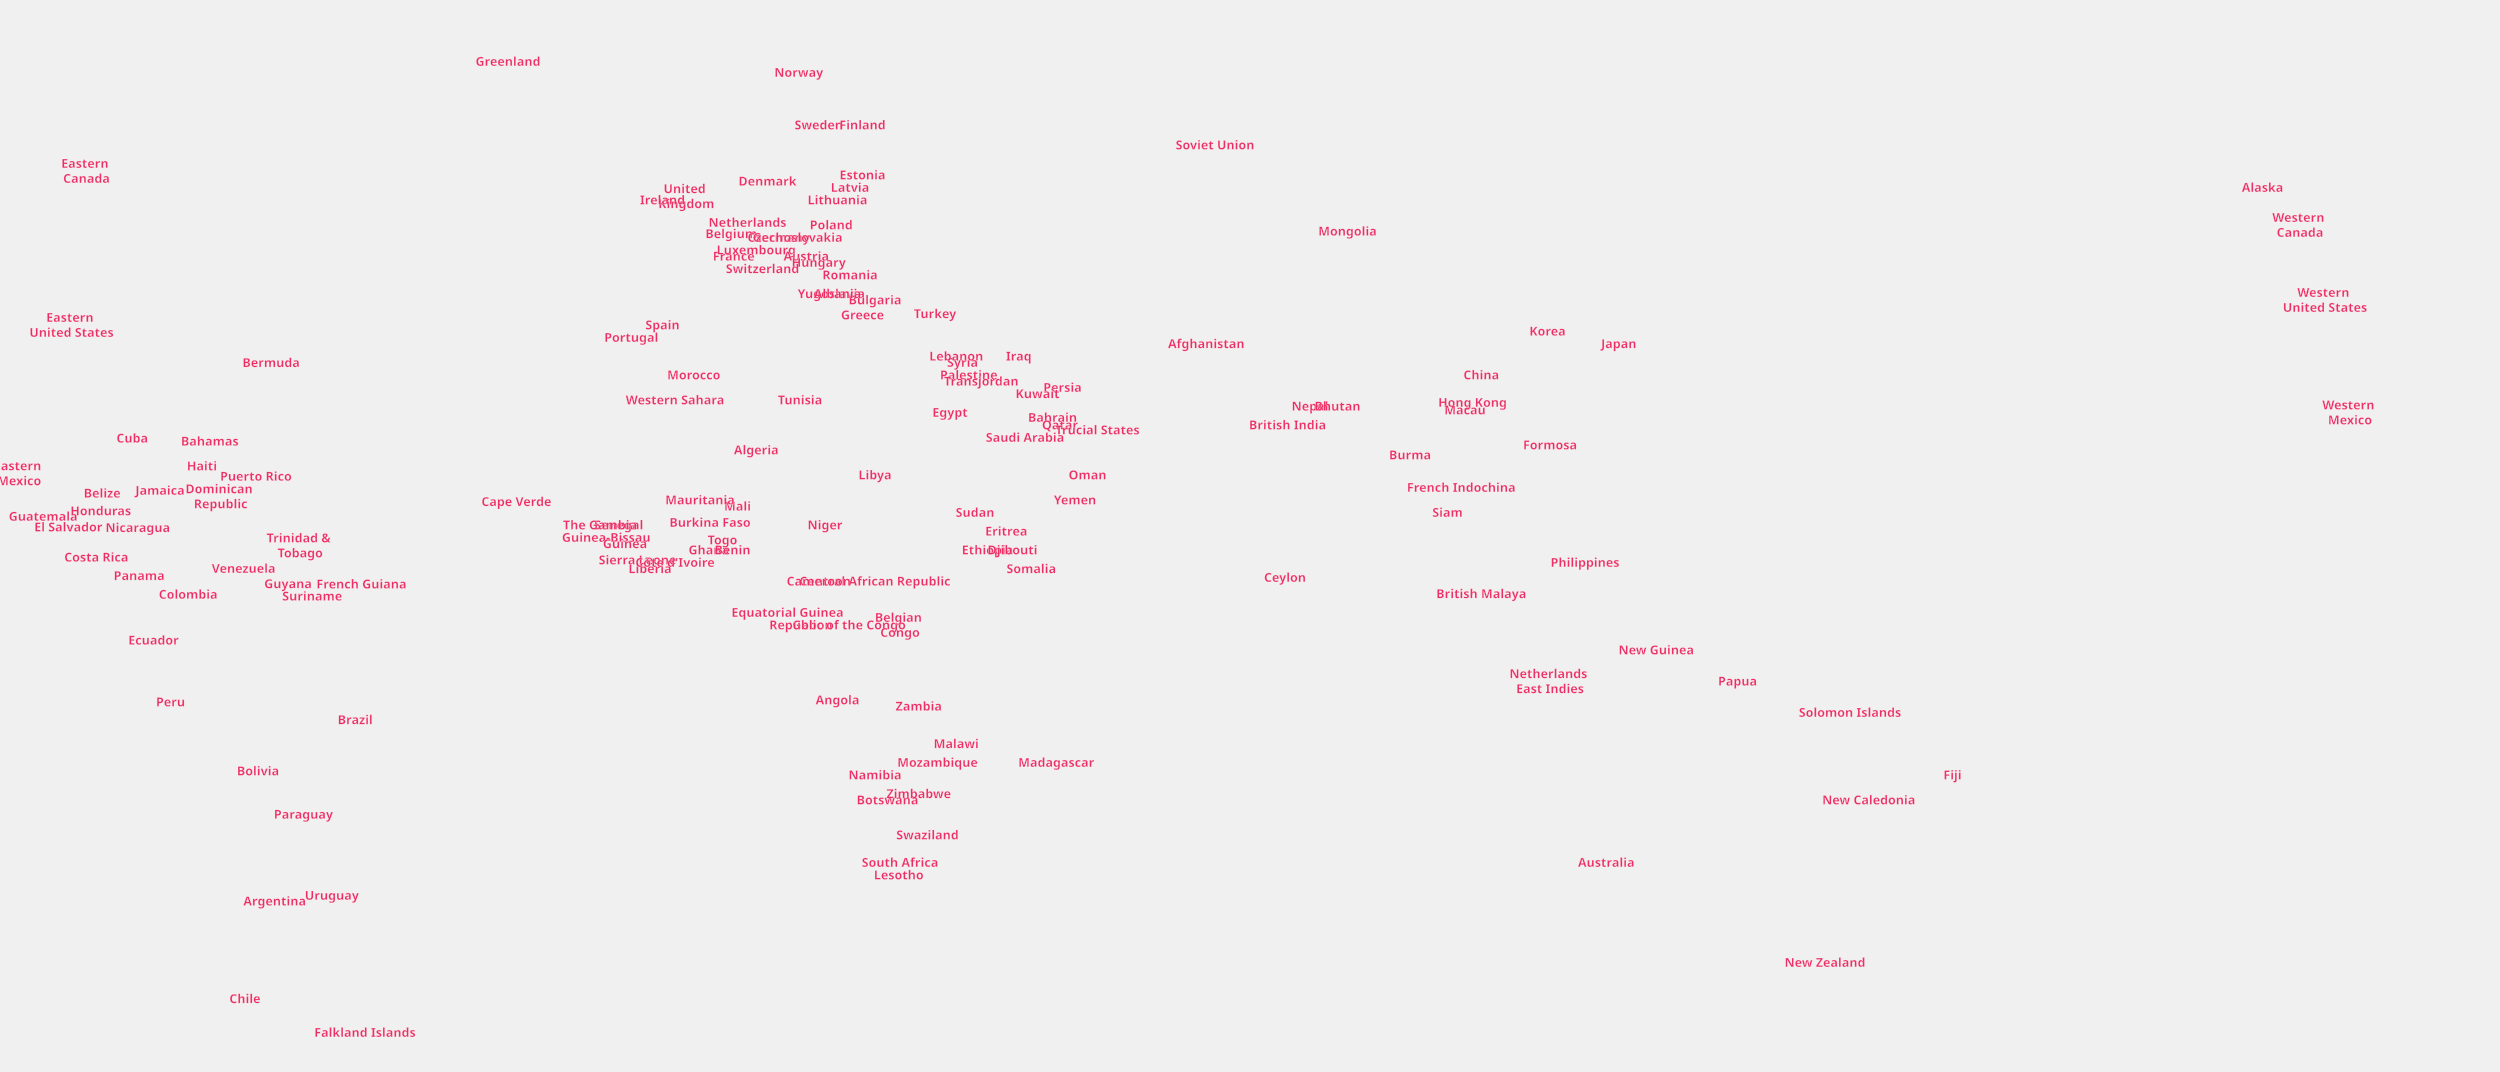
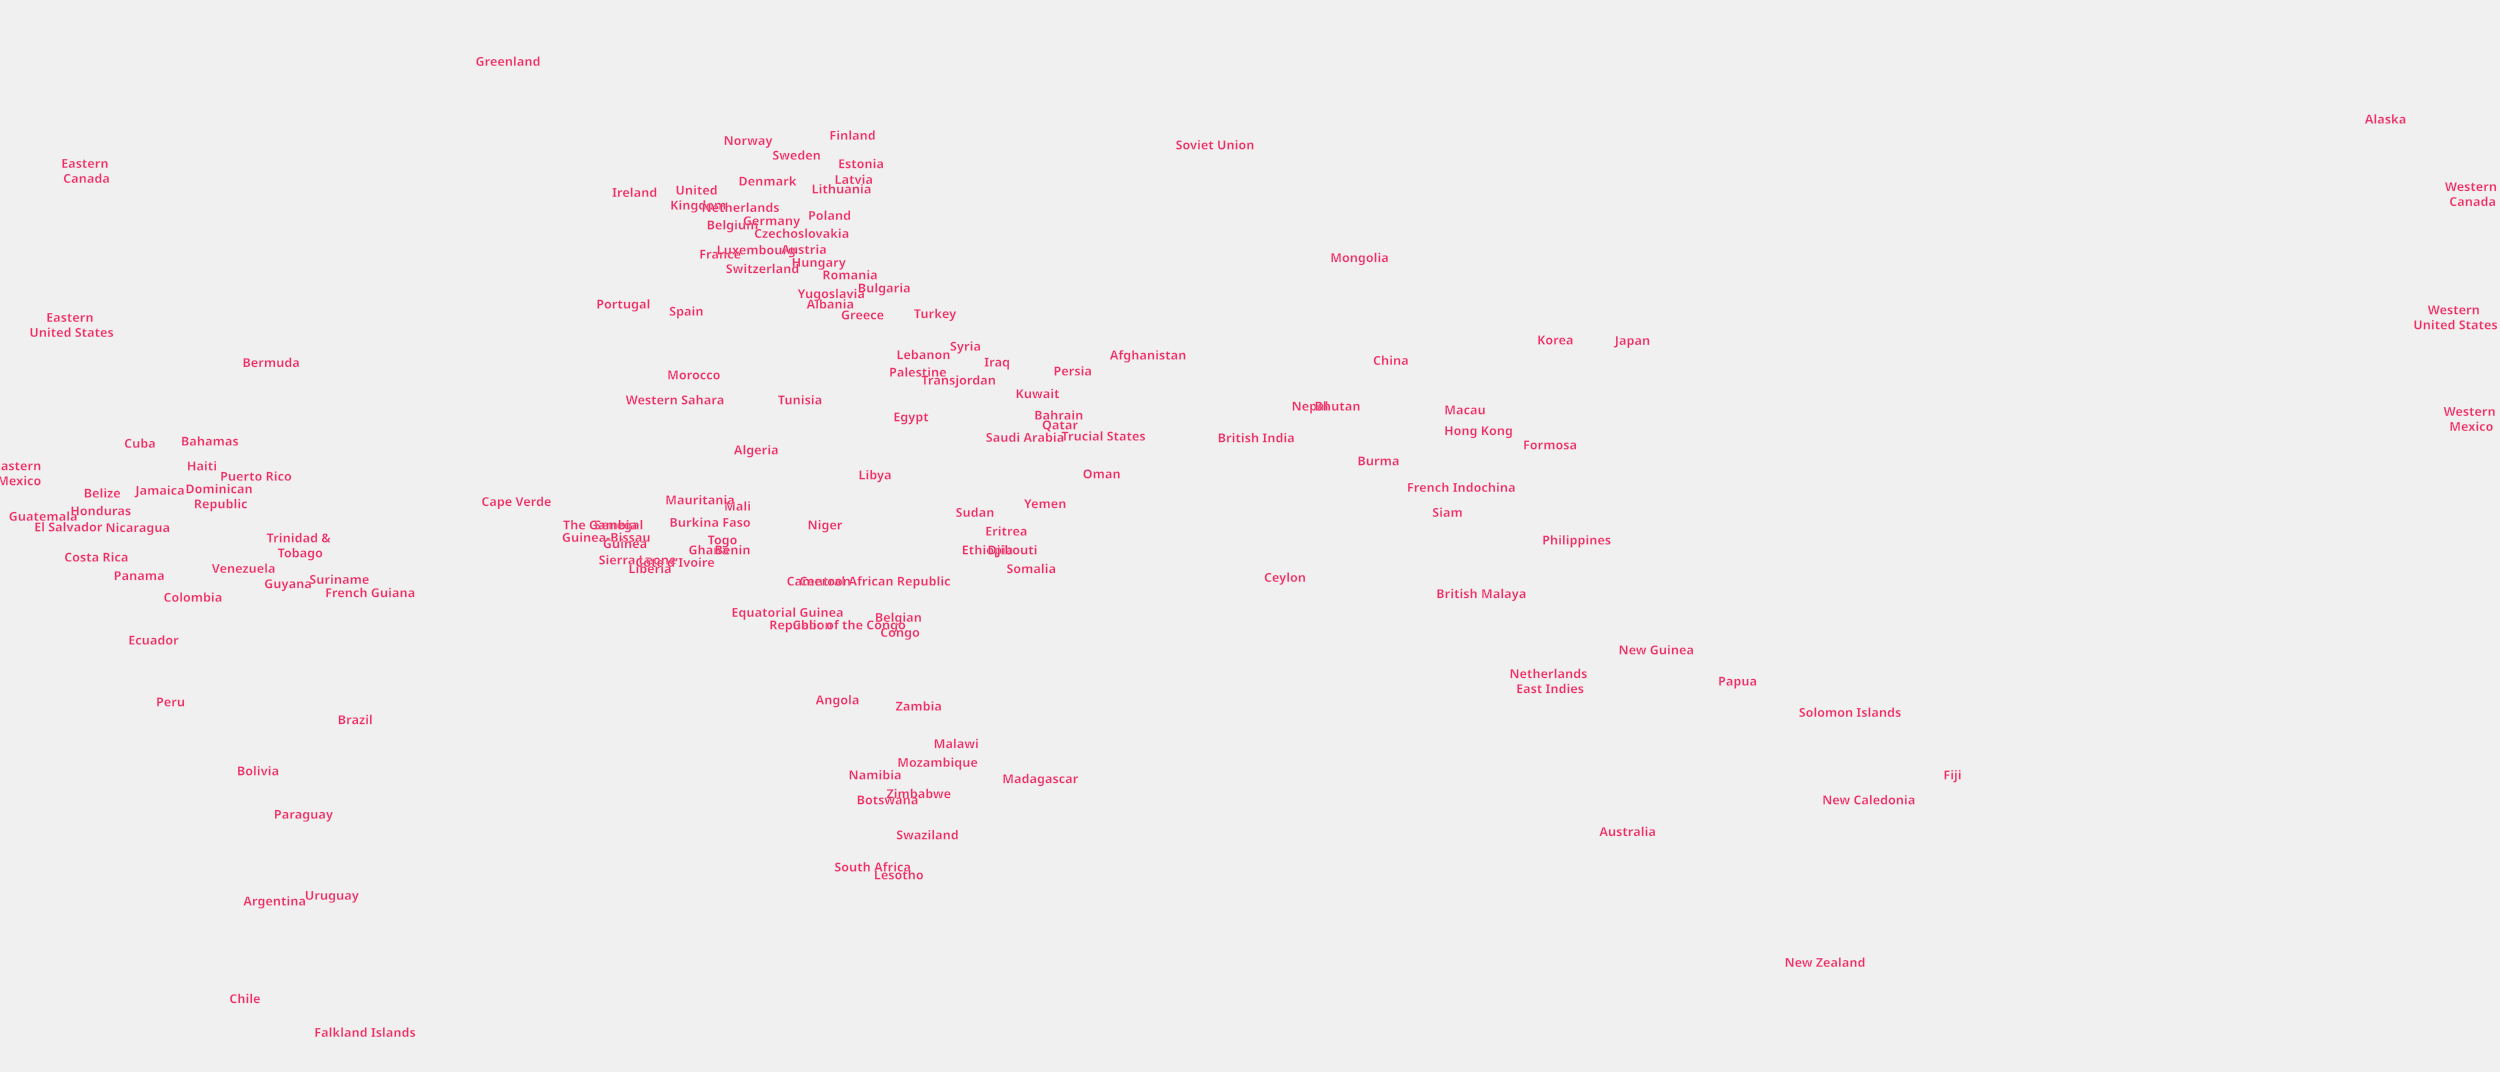
<svg xmlns="http://www.w3.org/2000/svg" fill="none" height="857" viewBox="0 0 2000 857" width="2000">
  <defs>
    <style>
            
            /* Center all labels on their x/y anchor point */
                .formatted-text {
                    text-anchor: middle;
                    dominant-baseline: middle;
                    fill: #eb2f64;
                    font-family: Britannic Bold;
                    font-size: 10px;
                    font-weight: bold;
                    stroke: #ffffff;
                    stroke-width: 0.2px;
                }
            
        </style>
    <clipPath id="bounds">
      <rect x="0" y="0" width="2000" height="857" />
    </clipPath>
  </defs>
  <g id="labels-europe" pointer-events="none" clip-path="url(#bounds)">
-     <text class="formatted-text" x="549" y="157">
-       <tspan x="549" dy="-0.6em">United</tspan>
-       <tspan x="549" dy="1.2em">Kingdom</tspan>
-     </text>
-     <text class="formatted-text" x="530" y="160">Ireland</text>
-     <text class="formatted-text" x="587" y="205">France</text>
-     <text class="formatted-text" x="530" y="260">Spain</text>
-     <text class="formatted-text" x="505" y="270">Portugal</text>
-     <text class="formatted-text" x="585" y="187">Belgium</text>
-     <text class="formatted-text" x="598" y="178">Netherlands</text>
+     <text class="formatted-text" x="549" y="158.193">
+       <tspan x="558.546" dy="-0.6em">United</tspan>
+       <tspan x="558.546" dy="1.2em">Kingdom</tspan>
+     </text>
+     <text class="formatted-text" x="507.726" y="154.034">Ireland</text>
+     <text class="formatted-text" x="576.062" y="203.409">France</text>
+     <text class="formatted-text" x="549.092" y="249.062">Spain</text>
+     <text class="formatted-text" x="498.636" y="243.351">Portugal</text>
+     <text class="formatted-text" x="585.994" y="180.04">Belgium</text>
+     <text class="formatted-text" x="592.432" y="166.068">Netherlands</text>
    <text class="formatted-text" x="605" y="200">Luxembourg</text>
    <text class="formatted-text" x="610" y="215">Switzerland</text>
-     <text class="formatted-text" x="625" y="190">Germany</text>
-     <text class="formatted-text" x="645" y="205">Austria</text>
-     <text class="formatted-text" x="636" y="190">Czechoslovakia</text>
+     <text class="formatted-text" x="617.244" y="176.676">Germany</text>
+     <text class="formatted-text" x="643.21" y="199.63">Austria</text>
+     <text class="formatted-text" x="641.37" y="186.818">Czechoslovakia</text>
    <text class="formatted-text" x="655" y="210">Hungary</text>
    <text class="formatted-text" x="614" y="145">Denmark</text>
-     <text class="formatted-text" x="639" y="58">Norway</text>
-     <text class="formatted-text" x="655" y="100">Sweden</text>
-     <text class="formatted-text" x="690" y="100">Finland</text>
-     <text class="formatted-text" x="690" y="140">Estonia</text>
-     <text class="formatted-text" x="680" y="150">Latvia</text>
-     <text class="formatted-text" x="670" y="160">Lithuania</text>
-     <text class="formatted-text" x="665" y="180">Poland</text>
+     <text class="formatted-text" x="598.43" y="112.491">Norway</text>
+     <text class="formatted-text" x="637.301" y="124.262">Sweden</text>
+     <text class="formatted-text" x="682.045" y="108.353">Finland</text>
+     <text class="formatted-text" x="688.807" y="131.051">Estonia</text>
+     <text class="formatted-text" x="682.983" y="143.636">Latvia</text>
+     <text class="formatted-text" x="673.182" y="151.25">Lithuania</text>
+     <text class="formatted-text" x="663.608" y="172.443">Poland</text>
    <text class="formatted-text" x="665" y="235">Yugoslavia</text>
    <text class="formatted-text" x="680" y="220">Romania</text>
-     <text class="formatted-text" x="700" y="240">Bulgaria</text>
-     <text class="formatted-text" x="670" y="235">Albania</text>
+     <text class="formatted-text" x="707.358" y="230.454">Bulgaria</text>
+     <text class="formatted-text" x="664.233" y="243.353">Albania</text>
    <text class="formatted-text" x="690" y="252">Greece</text>
    <text class="formatted-text" x="748" y="251">Turkey</text>
    <text class="formatted-text" x="972" y="116">Soviet Union</text>
  </g>
  <g id="labels-africa-me" pointer-events="none" clip-path="url(#bounds)">
    <text class="formatted-text" x="555" y="300">Morocco</text>
    <text class="formatted-text" x="540" y="320">Western Sahara</text>
    <text class="formatted-text" x="605" y="360">Algeria</text>
    <text class="formatted-text" x="640" y="320">Tunisia</text>
    <text class="formatted-text" x="700" y="380">Libya</text>
-     <text class="formatted-text" x="760" y="330">Egypt</text>
-     <text class="formatted-text" x="770" y="290">Syria</text>
-     <text class="formatted-text" x="765" y="285">Lebanon</text>
-     <text class="formatted-text" x="775" y="300">Palestine</text>
-     <text class="formatted-text" x="785" y="305">Transjordan</text>
-     <text class="formatted-text" x="815" y="285">Iraq</text>
-     <text class="formatted-text" x="850" y="310">Persia</text>
+     <text class="formatted-text" x="728.777" y="333.58">Egypt</text>
+     <text class="formatted-text" x="772.386" y="277.073">Syria</text>
+     <text class="formatted-text" x="738.749" y="283.807">Lebanon</text>
+     <text class="formatted-text" x="734.232" y="297.812">Palestine</text>
+     <text class="formatted-text" x="766.903" y="304.205">Transjordan</text>
+     <text class="formatted-text" x="797.698" y="289.773">Iraq</text>
+     <text class="formatted-text" x="858.154" y="296.875">Persia</text>
    <text class="formatted-text" x="830" y="315">Kuwait</text>
-     <text class="formatted-text" x="842" y="334">Bahrain</text>
+     <text class="formatted-text" x="846.972" y="332.21">Bahrain</text>
    <text class="formatted-text" x="848" y="340">Qatar</text>
-     <text class="formatted-text" x="878" y="344">Trucial States</text>
-     <text class="formatted-text" x="870" y="380">Oman</text>
-     <text class="formatted-text" x="860" y="400">Yemen</text>
+     <text class="formatted-text" x="882.773" y="348.972">Trucial States</text>
+     <text class="formatted-text" x="881.336" y="379.205">Oman</text>
+     <text class="formatted-text" x="836.136" y="402.983">Yemen</text>
    <text class="formatted-text" x="820" y="350">Saudi Arabia</text>
    <text class="formatted-text" x="780" y="410">Sudan</text>
    <text class="formatted-text" x="805" y="425">Eritrea</text>
    <text class="formatted-text" x="790" y="440">Ethiopia</text>
    <text class="formatted-text" x="810" y="440">Djibouti</text>
    <text class="formatted-text" x="825" y="455">Somalia</text>
    <text class="formatted-text" x="495" y="420">Senegal</text>
    <text class="formatted-text" x="480" y="420">The Gambia</text>
    <text class="formatted-text" x="485" y="430">Guinea‑Bissau</text>
    <text class="formatted-text" x="500" y="435">Guinea</text>
    <text class="formatted-text" x="510" y="448">Sierra Leone</text>
    <text class="formatted-text" x="520" y="455">Liberia</text>
    <text class="formatted-text" x="540" y="450">Côte d'Ivoire</text>
    <text class="formatted-text" x="567" y="440">Ghana</text>
    <text class="formatted-text" x="578" y="432">Togo</text>
    <text class="formatted-text" x="586" y="440">Benin</text>
    <text class="formatted-text" x="568" y="418">Burkina Faso</text>
    <text class="formatted-text" x="590" y="405">Mali</text>
    <text class="formatted-text" x="560" y="400">Mauritania</text>
    <text class="formatted-text" x="660" y="420">Niger</text>
    <text class="formatted-text" x="700" y="465">Central African Republic</text>
    <text class="formatted-text" x="655" y="465">Cameroon</text>
    <text class="formatted-text" x="630" y="490">Equatorial Guinea</text>
    <text class="formatted-text" x="650" y="500">Gabon</text>
    <text class="formatted-text" x="670" y="500">Republic of the Congo</text>
    <text class="formatted-text" x="720" y="500">
      <tspan x="720" dy="-0.6em">Belgian</tspan>
      <tspan x="720" dy="1.2em">Congo</tspan>
    </text>
    <text class="formatted-text" x="670" y="560">Angola</text>
    <text class="formatted-text" x="735" y="565">Zambia</text>
    <text class="formatted-text" x="765" y="595">Malawi</text>
    <text class="formatted-text" x="750" y="610">Mozambique</text>
    <text class="formatted-text" x="700" y="620">Namibia</text>
    <text class="formatted-text" x="710" y="640">Botswana</text>
    <text class="formatted-text" x="735" y="635">Zimbabwe</text>
-     <text class="formatted-text" x="720" y="690">South Africa</text>
+     <text class="formatted-text" x="698.144" y="693.684">South Africa</text>
    <text class="formatted-text" x="719" y="700">Lesotho</text>
    <text class="formatted-text" x="742" y="668">Swaziland</text>
-     <text class="formatted-text" x="845" y="610">Madagascar</text>
+     <text class="formatted-text" x="832.23" y="623.016">Madagascar</text>
    <text class="formatted-text" x="413.109" y="401.329">Cape Verde</text>
  </g>
  <g id="labels-asia-pacific" pointer-events="none" clip-path="url(#bounds)">
-     <text class="formatted-text" x="965" y="275">Afghanistan</text>
-     <text class="formatted-text" x="1030" y="340">British India</text>
+     <text class="formatted-text" x="918.464" y="284.148">Afghanistan</text>
+     <text class="formatted-text" x="1004.942" y="350.341">British India</text>
    <text class="formatted-text" x="1048" y="325">Nepal</text>
    <text class="formatted-text" x="1070" y="325">Bhutan</text>
    <text class="formatted-text" x="1028" y="462">Ceylon</text>
-     <text class="formatted-text" x="1185" y="300">China</text>
-     <text class="formatted-text" x="1078" y="185">Mongolia</text>
-     <text class="formatted-text" x="1238" y="265">Korea</text>
+     <text class="formatted-text" x="1112.702" y="288.421">China</text>
+     <text class="formatted-text" x="1087.602" y="206.181">Mongolia</text>
+     <text class="formatted-text" x="1244.213" y="272.06">Korea</text>
    <text class="formatted-text" x="1240" y="356">Formosa</text>
-     <text class="formatted-text" x="1295" y="275">Japan</text>
-     <text class="formatted-text" x="1128" y="364">Burma</text>
+     <text class="formatted-text" x="1306.014" y="272.458">Japan</text>
+     <text class="formatted-text" x="1102.743" y="368.773">Burma</text>
    <text class="formatted-text" x="1169" y="390">French Indochina</text>
    <text class="formatted-text" x="1158" y="410">Siam</text>
    <text class="formatted-text" x="1185" y="475">British Malaya</text>
-     <text class="formatted-text" x="1268" y="450">Philippines</text>
+     <text class="formatted-text" x="1261.238" y="432.102">Philippines</text>
    <text class="formatted-text" x="1240" y="545">
      <tspan x="1240" dy="-0.6em">Netherlands</tspan>
      <tspan x="1240" dy="1.2em">East Indies</tspan>
    </text>
-     <text class="formatted-text" x="1178" y="322">Hong Kong</text>
+     <text class="formatted-text" x="1182.801" y="344.593">Hong Kong</text>
    <text class="formatted-text" x="1172" y="328">Macau</text>
-     <text class="formatted-text" x="1285" y="690">Australia</text>
+     <text class="formatted-text" x="1302.103" y="665.34">Australia</text>
    <text class="formatted-text" x="1460" y="770">New Zealand</text>
    <text class="formatted-text" x="1325" y="520">New Guinea</text>
    <text class="formatted-text" x="1480" y="570">Solomon Islands</text>
    <text class="formatted-text" x="1495" y="640">New Caledonia</text>
    <text class="formatted-text" x="1562" y="620">Fiji</text>
    <text class="formatted-text" x="-180" y="610">Hawaiian Islands</text>
    <text class="formatted-text" x="1390" y="545">Papua</text>
  </g>
  <g id="labels-americas" pointer-events="none" clip-path="url(#bounds)">
-     <text class="formatted-text" x="1840" y="180">
-       <tspan x="1840" dy="-0.6em">Western</tspan>
-       <tspan x="1840" dy="1.2em">Canada</tspan>
+     <text class="formatted-text" x="1840" y="155.304">
+       <tspan x="1978.087" dy="-0.6em">Western</tspan>
+       <tspan x="1978.087" dy="1.2em">Canada</tspan>
    </text>
    <text class="formatted-text" x="160" y="136.8">
      <tspan x="69.2" dy="-0.6em">Eastern</tspan>
      <tspan x="69.2" dy="1.2em">Canada</tspan>
    </text>
-     <text class="formatted-text" x="1860" y="240">
-       <tspan x="1860" dy="-0.6em">Western</tspan>
-       <tspan x="1860" dy="1.2em">United States</tspan>
-     </text>
-     <text class="formatted-text" x="1810" y="150">Alaska</text>
+     <text class="formatted-text" x="1860" y="253.913">
+       <tspan x="1964.348" dy="-0.6em">Western</tspan>
+       <tspan x="1964.348" dy="1.2em">United States</tspan>
+     </text>
+     <text class="formatted-text" x="1908.435" y="95.391">Alaska</text>
    <text class="formatted-text" x="120" y="260">
      <tspan x="57.2" dy="-0.6em">Eastern</tspan>
      <tspan x="57.2" dy="1.2em">United States</tspan>
    </text>
-     <text class="formatted-text" x="1880" y="330">
-       <tspan x="1880" dy="-0.6em">Western</tspan>
-       <tspan x="1880" dy="1.2em">Mexico</tspan>
+     <text class="formatted-text" x="1880" y="335.217">
+       <tspan x="1977.043" dy="-0.6em">Western</tspan>
+       <tspan x="1977.043" dy="1.2em">Mexico</tspan>
    </text>
    <text class="formatted-text" x="120" y="378.696">
      <tspan x="15.35" dy="-0.6em">Eastern</tspan>
      <tspan x="15.35" dy="1.2em">Mexico</tspan>
    </text>
    <text class="formatted-text" x="406.4" y="49.2">Greenland</text>
    <text class="formatted-text" x="216.886" y="290.134">Bermuda</text>
    <text class="formatted-text" x="34.525" y="413.145">Guatemala</text>
    <text class="formatted-text" x="81.73" y="394.585">Belize</text>
    <text class="formatted-text" x="54.641" y="421.639">El Salvador</text>
    <text class="formatted-text" x="80.563" y="408.723">Honduras</text>
    <text class="formatted-text" x="110.199" y="422.13">Nicaragua</text>
    <text class="formatted-text" x="77.04" y="445.785">Costa Rica</text>
    <text class="formatted-text" x="111.323" y="460.549">Panama</text>
-     <text class="formatted-text" x="105.778" y="350.585">Cuba</text>
+     <text class="formatted-text" x="111.943" y="354.762">Cuba</text>
    <text class="formatted-text" x="128.024" y="392.361">Jamaica</text>
    <text class="formatted-text" x="161.554" y="372.823">Haiti</text>
    <text class="formatted-text" x="177.23" y="397.146">
      <tspan x="176.544" dy="-0.6em">Dominican</tspan>
      <tspan x="176.544" dy="1.2em">Republic</tspan>
    </text>
    <text class="formatted-text" x="204.715" y="381.077">Puerto Rico</text>
    <text class="formatted-text" x="167.815" y="353.007">Bahamas</text>
    <text class="formatted-text" x="225" y="436.407">
      <tspan x="240.168" dy="-0.6em">Trinidad &amp;</tspan>
      <tspan x="240.168" dy="1.2em">Tobago</tspan>
    </text>
-     <text class="formatted-text" x="289.165" y="467.286">French Guiana</text>
+     <text class="formatted-text" x="296.126" y="474.246">French Guiana</text>
    <text class="formatted-text" x="230.414" y="467.045">Guyana</text>
-     <text class="formatted-text" x="249.759" y="476.932">Suriname</text>
+     <text class="formatted-text" x="271.436" y="463.608">Suriname</text>
    <text class="formatted-text" x="194.88" y="454.797">Venezuela</text>
-     <text class="formatted-text" x="150.534" y="475.549">Colombia</text>
+     <text class="formatted-text" x="154.313" y="477.935">Colombia</text>
    <text class="formatted-text" x="122.8" y="512.2">Ecuador</text>
    <text class="formatted-text" x="136.4" y="561.6">Peru</text>
    <text class="formatted-text" x="206.4" y="616.8">Bolivia</text>
    <text class="formatted-text" x="219.735" y="720.907">Argentina</text>
    <text class="formatted-text" x="195.926" y="798.979">Chile</text>
    <text class="formatted-text" x="265.482" y="716.371">Uruguay</text>
    <text class="formatted-text" x="242.741" y="651.512">Paraguay</text>
    <text class="formatted-text" x="284.178" y="575.803">Brazil</text>
    <text class="formatted-text" x="291.947" y="826.008">Falkland Islands</text>
  </g>
</svg>
